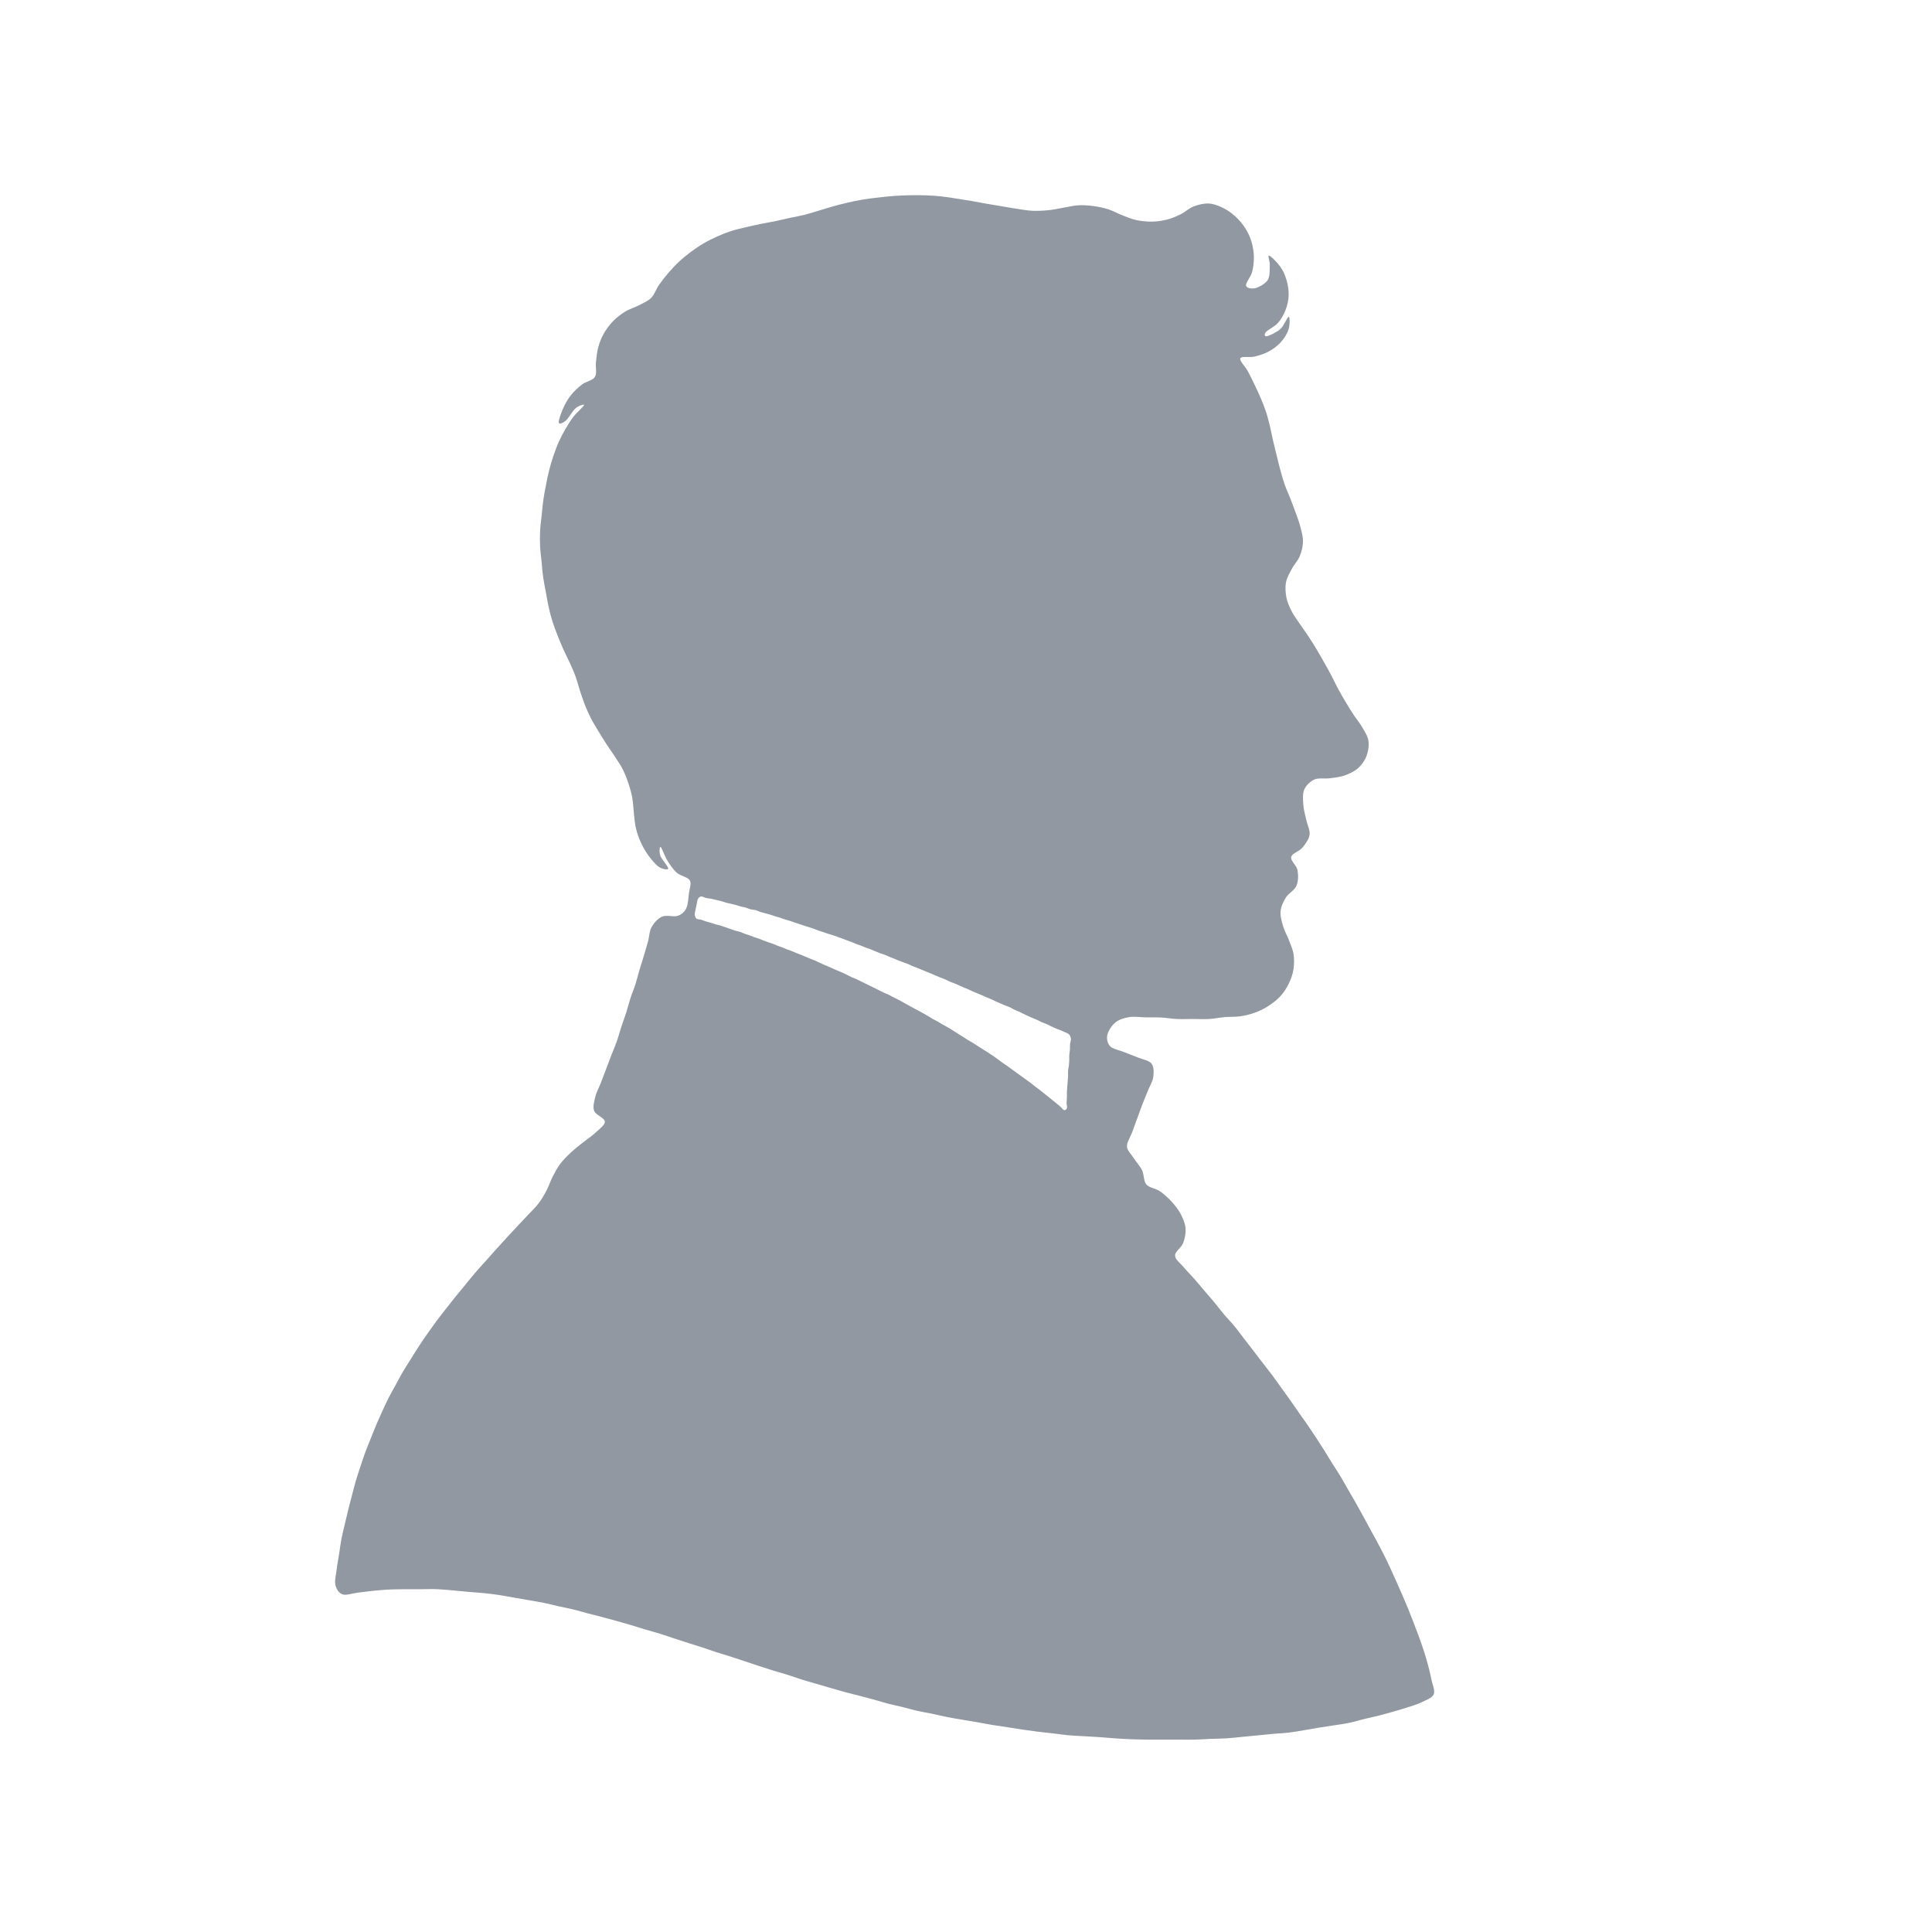
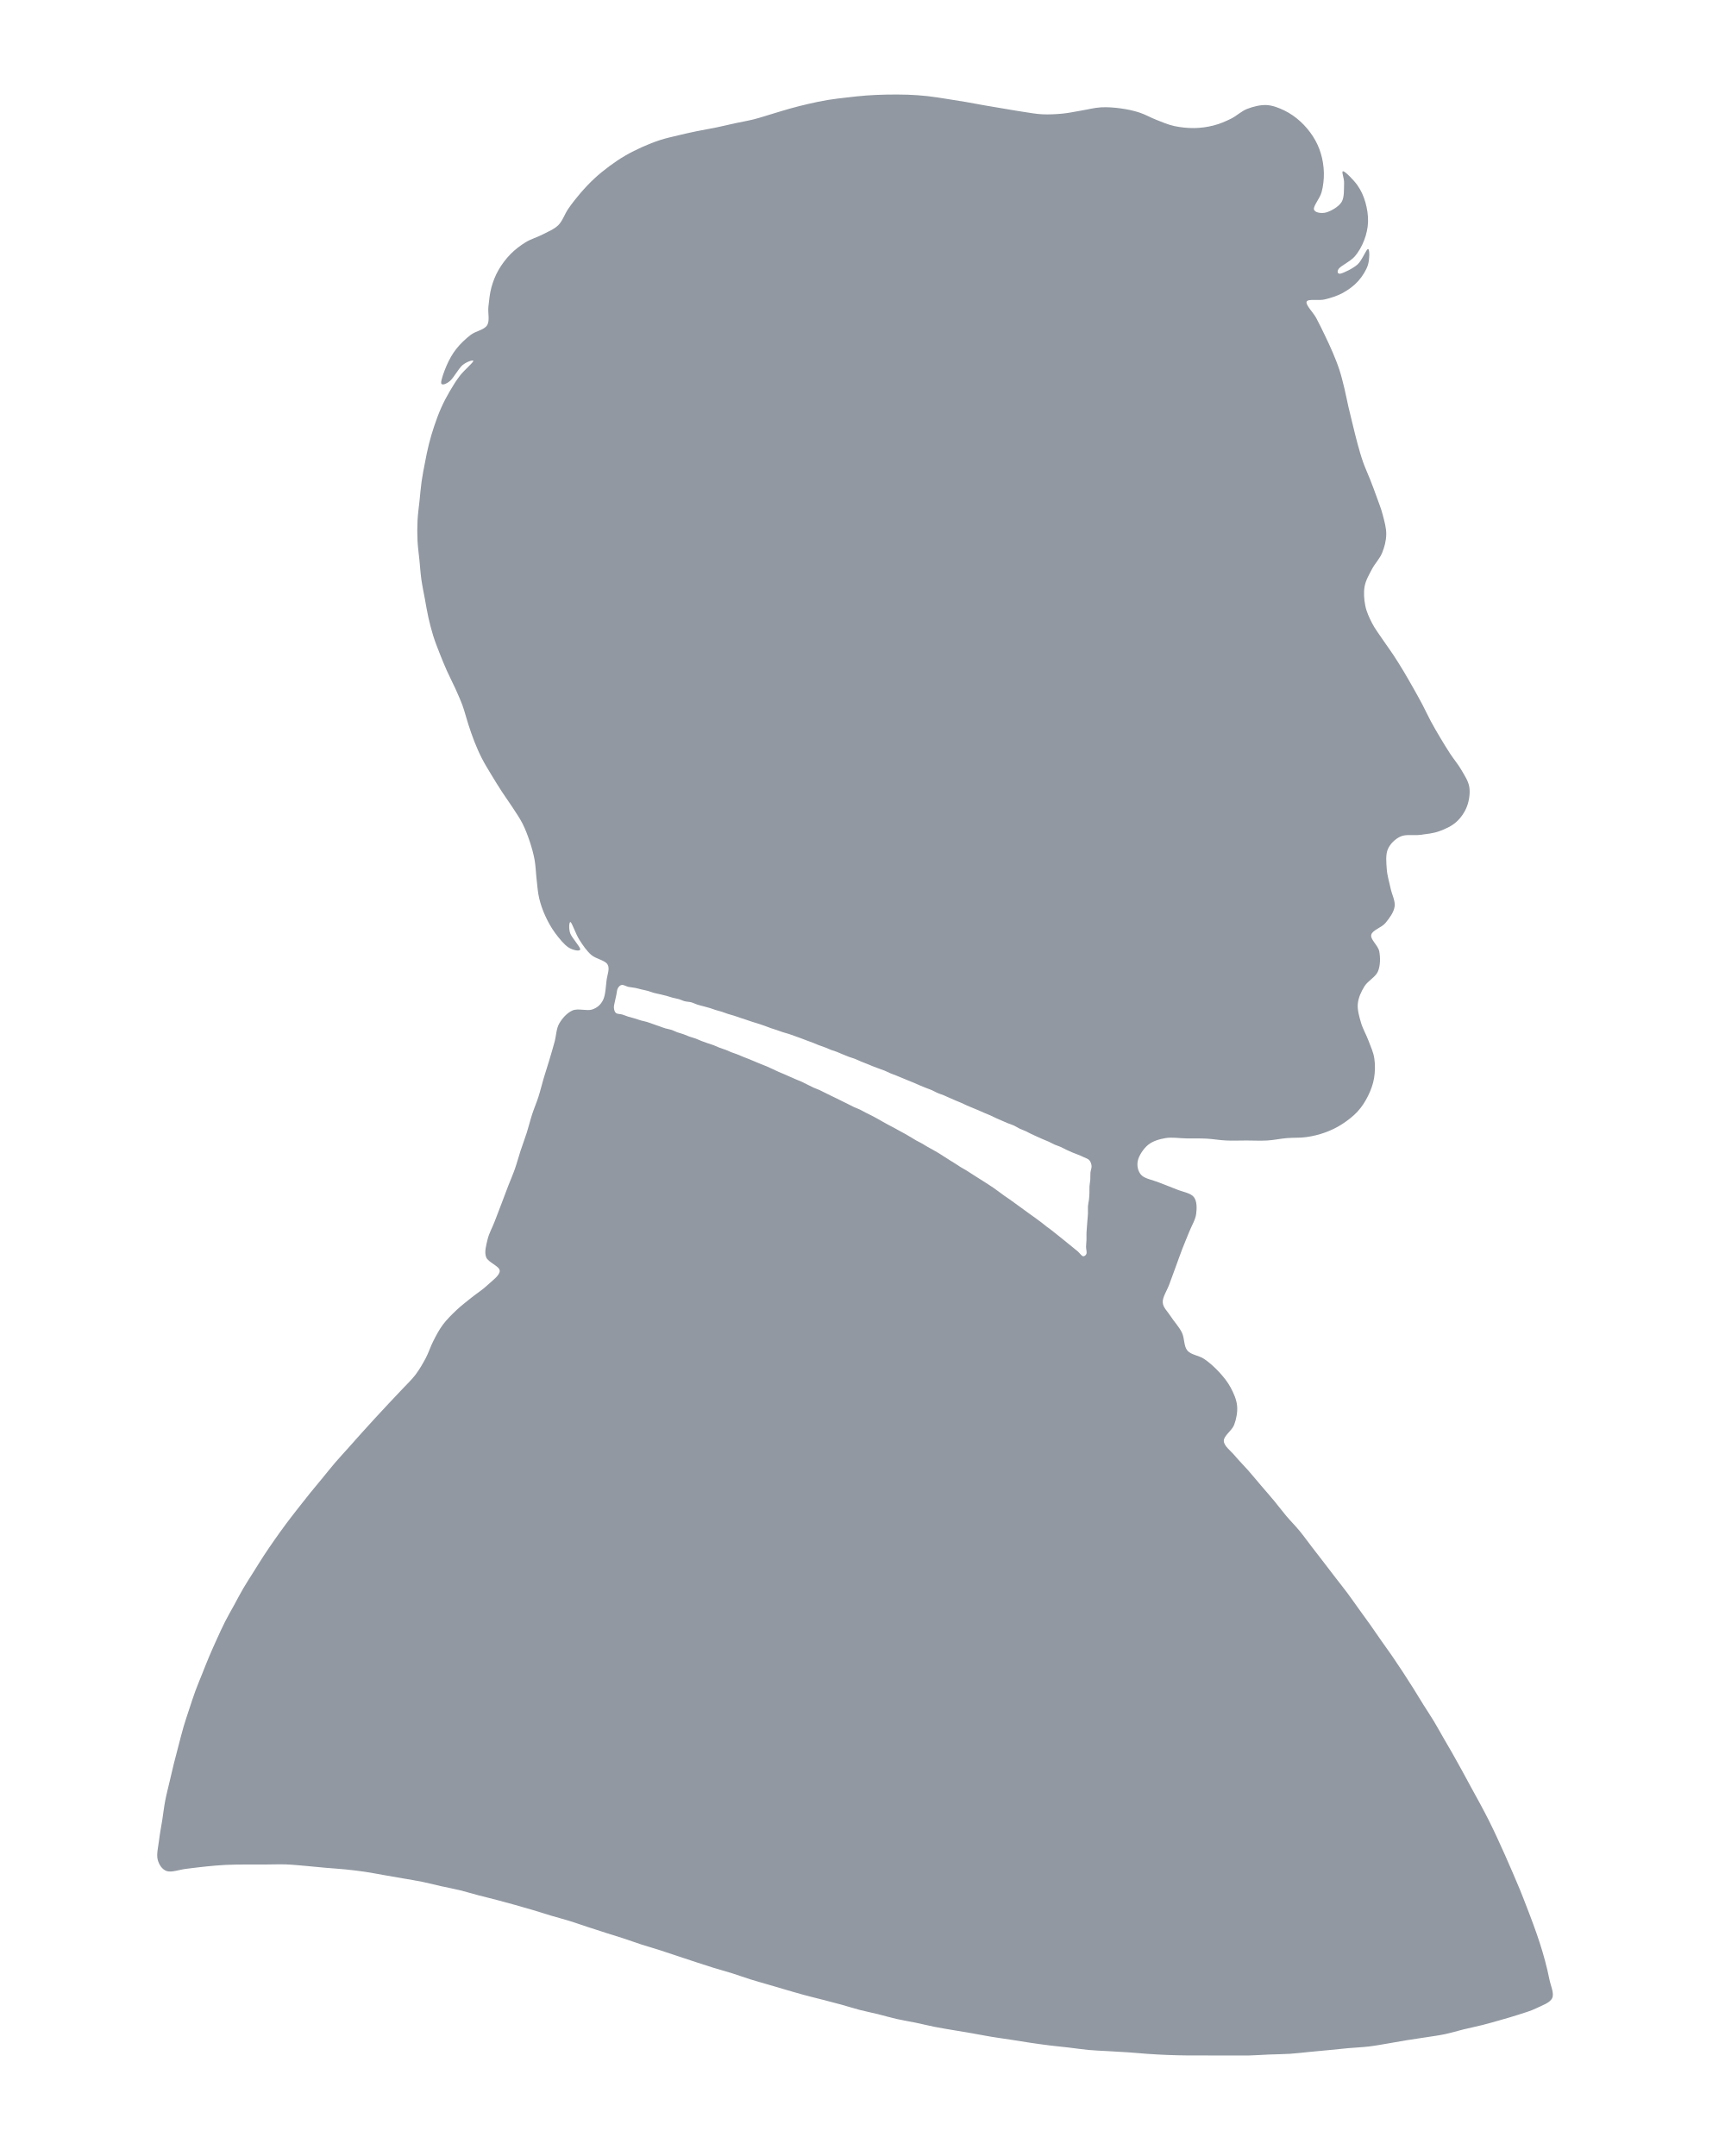
- <svg xmlns="http://www.w3.org/2000/svg" width="256" height="256" viewBox="0 0 256 256">
+ <svg xmlns="http://www.w3.org/2000/svg" width="180" height="225" viewBox="28 16 180 225">
  <g transform="translate(256 0) scale(-1 1)">
    <path d="M 133.277,25.883 C 132.560,25.910 131.895,25.958 131.219,26.031 C 130.543,26.103 129.884,26.218 129.220,26.319 C 128.556,26.421 127.893,26.526 127.233,26.639 C 126.574,26.752 125.931,26.879 125.263,26.996 C 124.594,27.113 123.893,27.229 123.222,27.341 C 122.552,27.453 121.905,27.570 121.239,27.668 C 120.573,27.766 119.911,27.896 119.227,27.928 C 118.544,27.959 117.817,27.923 117.138,27.858 C 116.458,27.793 115.824,27.645 115.152,27.536 C 114.481,27.426 113.788,27.238 113.108,27.200 C 112.428,27.163 111.733,27.221 111.070,27.310 C 110.407,27.400 109.752,27.537 109.128,27.737 C 108.505,27.937 107.938,28.273 107.329,28.509 C 106.720,28.745 106.134,29.009 105.476,29.152 C 104.819,29.295 104.066,29.375 103.382,29.366 C 102.698,29.357 102.014,29.259 101.375,29.096 C 100.736,28.933 100.136,28.678 99.549,28.389 C 98.962,28.100 98.472,27.599 97.855,27.362 C 97.239,27.124 96.496,26.935 95.847,26.964 C 95.199,26.993 94.554,27.253 93.966,27.537 C 93.377,27.822 92.812,28.221 92.317,28.671 C 91.821,29.121 91.351,29.681 90.994,30.239 C 90.636,30.797 90.362,31.384 90.173,32.018 C 89.983,32.651 89.869,33.365 89.856,34.039 C 89.843,34.712 89.923,35.424 90.096,36.058 C 90.268,36.693 90.969,37.494 90.893,37.847 C 90.816,38.200 90.116,38.301 89.635,38.175 C 89.155,38.048 88.325,37.596 88.011,37.088 C 87.696,36.580 87.775,35.664 87.747,35.128 C 87.719,34.592 88.073,33.840 87.844,33.871 C 87.615,33.902 86.757,34.776 86.372,35.311 C 85.986,35.847 85.720,36.444 85.533,37.083 C 85.346,37.722 85.226,38.479 85.247,39.148 C 85.269,39.816 85.425,40.486 85.662,41.095 C 85.899,41.703 86.233,42.310 86.669,42.797 C 87.105,43.283 88.035,43.721 88.277,44.015 C 88.519,44.308 88.446,44.626 88.123,44.557 C 87.801,44.488 86.824,44.027 86.344,43.599 C 85.865,43.171 85.429,41.982 85.247,41.988 C 85.066,41.994 85.084,43.075 85.255,43.632 C 85.426,44.189 85.836,44.841 86.273,45.330 C 86.709,45.819 87.291,46.246 87.875,46.566 C 88.458,46.886 89.145,47.097 89.775,47.249 C 90.404,47.401 91.505,47.156 91.653,47.477 C 91.800,47.798 90.973,48.601 90.661,49.177 C 90.350,49.753 90.070,50.334 89.783,50.932 C 89.496,51.531 89.198,52.156 88.940,52.766 C 88.682,53.377 88.440,53.972 88.237,54.594 C 88.035,55.216 87.879,55.858 87.722,56.500 C 87.566,57.141 87.447,57.798 87.298,58.443 C 87.150,59.088 86.993,59.718 86.832,60.369 C 86.672,61.019 86.511,61.702 86.333,62.345 C 86.155,62.988 85.982,63.612 85.765,64.229 C 85.548,64.845 85.266,65.435 85.029,66.043 C 84.791,66.651 84.560,67.261 84.341,67.877 C 84.122,68.492 83.878,69.087 83.712,69.735 C 83.547,70.383 83.335,71.105 83.347,71.767 C 83.358,72.428 83.534,73.102 83.782,73.705 C 84.030,74.309 84.531,74.808 84.834,75.388 C 85.138,75.969 85.486,76.551 85.603,77.189 C 85.720,77.826 85.665,78.571 85.535,79.213 C 85.405,79.854 85.124,80.455 84.825,81.038 C 84.527,81.620 84.113,82.155 83.743,82.708 C 83.372,83.261 82.968,83.800 82.602,84.355 C 82.236,84.910 81.893,85.463 81.547,86.037 C 81.202,86.611 80.858,87.217 80.530,87.798 C 80.202,88.379 79.885,88.944 79.579,89.523 C 79.273,90.103 79.005,90.698 78.694,91.276 C 78.383,91.853 78.051,92.422 77.713,92.988 C 77.375,93.555 77.037,94.110 76.668,94.674 C 76.298,95.238 75.827,95.792 75.496,96.372 C 75.164,96.951 74.773,97.521 74.678,98.152 C 74.583,98.783 74.698,99.553 74.926,100.158 C 75.154,100.764 75.561,101.354 76.045,101.786 C 76.529,102.218 77.204,102.528 77.829,102.751 C 78.453,102.974 79.124,103.034 79.793,103.124 C 80.462,103.214 81.277,103.041 81.842,103.291 C 82.408,103.542 82.942,104.060 83.184,104.628 C 83.427,105.196 83.344,106.020 83.295,106.701 C 83.247,107.382 83.028,108.064 82.892,108.717 C 82.755,109.370 82.386,110.018 82.476,110.619 C 82.567,111.220 83.026,111.834 83.433,112.324 C 83.839,112.815 84.807,113.067 84.914,113.563 C 85.021,114.058 84.192,114.662 84.075,115.297 C 83.958,115.932 83.957,116.770 84.212,117.373 C 84.468,117.975 85.259,118.352 85.609,118.913 C 85.960,119.474 86.252,120.106 86.315,120.740 C 86.378,121.373 86.171,122.074 85.987,122.714 C 85.804,123.353 85.445,123.955 85.213,124.576 C 84.981,125.197 84.696,125.786 84.596,126.439 C 84.497,127.092 84.508,127.842 84.615,128.494 C 84.723,129.146 84.951,129.767 85.241,130.354 C 85.530,130.940 85.894,131.516 86.352,132.012 C 86.809,132.509 87.419,132.970 87.985,133.334 C 88.550,133.697 89.133,133.971 89.747,134.193 C 90.362,134.415 91.004,134.569 91.670,134.666 C 92.337,134.763 93.063,134.714 93.745,134.774 C 94.426,134.833 95.061,134.981 95.760,135.022 C 96.460,135.064 97.227,135.022 97.944,135.022 C 98.661,135.022 99.370,135.055 100.062,135.022 C 100.755,134.990 101.410,134.865 102.101,134.828 C 102.792,134.792 103.497,134.814 104.210,134.804 C 104.922,134.794 105.710,134.658 106.375,134.770 C 107.040,134.883 107.718,135.086 108.201,135.479 C 108.683,135.871 109.154,136.598 109.270,137.124 C 109.387,137.650 109.262,138.256 108.899,138.634 C 108.536,139.012 107.708,139.143 107.094,139.392 C 106.480,139.640 105.827,139.872 105.216,140.127 C 104.604,140.382 103.765,140.494 103.426,140.922 C 103.087,141.350 103.106,142.096 103.184,142.696 C 103.262,143.295 103.654,143.914 103.895,144.520 C 104.136,145.127 104.392,145.716 104.630,146.335 C 104.868,146.953 105.096,147.608 105.324,148.230 C 105.553,148.852 105.776,149.456 106.001,150.069 C 106.225,150.682 106.697,151.360 106.670,151.911 C 106.643,152.461 106.172,152.846 105.839,153.372 C 105.506,153.898 104.961,154.472 104.671,155.067 C 104.381,155.662 104.487,156.485 104.099,156.944 C 103.711,157.403 102.896,157.448 102.344,157.822 C 101.793,158.195 101.251,158.688 100.791,159.185 C 100.331,159.682 99.898,160.217 99.585,160.804 C 99.271,161.391 98.972,162.059 98.911,162.708 C 98.850,163.357 98.989,164.088 99.221,164.698 C 99.452,165.308 100.309,165.835 100.299,166.369 C 100.289,166.904 99.583,167.392 99.160,167.904 C 98.737,168.416 98.222,168.917 97.760,169.443 C 97.299,169.969 96.841,170.528 96.389,171.058 C 95.938,171.588 95.486,172.096 95.050,172.622 C 94.614,173.148 94.214,173.689 93.772,174.212 C 93.330,174.735 92.837,175.226 92.396,175.761 C 91.955,176.295 91.545,176.874 91.126,177.418 C 90.708,177.961 90.297,178.487 89.885,179.023 C 89.473,179.558 89.066,180.096 88.654,180.631 C 88.242,181.167 87.816,181.697 87.413,182.236 C 87.011,182.776 86.637,183.317 86.239,183.869 C 85.841,184.421 85.418,184.995 85.026,185.550 C 84.634,186.104 84.268,186.648 83.884,187.195 C 83.501,187.743 83.103,188.285 82.725,188.834 C 82.347,189.384 81.979,189.938 81.615,190.493 C 81.251,191.049 80.899,191.598 80.541,192.167 C 80.183,192.736 79.826,193.337 79.469,193.906 C 79.113,194.476 78.744,195.019 78.403,195.584 C 78.061,196.148 77.749,196.726 77.420,197.296 C 77.091,197.866 76.758,198.423 76.429,199.004 C 76.099,199.584 75.763,200.194 75.442,200.778 C 75.121,201.362 74.817,201.932 74.503,202.508 C 74.189,203.084 73.867,203.657 73.557,204.235 C 73.248,204.813 72.939,205.392 72.645,205.976 C 72.351,206.561 72.075,207.142 71.795,207.743 C 71.514,208.344 71.231,208.976 70.961,209.581 C 70.692,210.186 70.435,210.775 70.177,211.375 C 69.918,211.974 69.658,212.572 69.411,213.176 C 69.164,213.780 68.930,214.390 68.695,214.999 C 68.460,215.608 68.227,216.207 68.001,216.830 C 67.775,217.453 67.541,218.106 67.338,218.739 C 67.134,219.371 66.947,219.989 66.779,220.626 C 66.610,221.262 66.451,221.909 66.326,222.557 C 66.202,223.206 65.802,224.013 66.030,224.517 C 66.258,225.021 67.111,225.294 67.696,225.583 C 68.280,225.871 68.917,226.043 69.539,226.248 C 70.160,226.453 70.793,226.630 71.425,226.811 C 72.056,226.992 72.688,227.172 73.327,227.334 C 73.966,227.496 74.609,227.623 75.260,227.782 C 75.911,227.941 76.574,228.149 77.234,228.287 C 77.894,228.426 78.555,228.509 79.218,228.614 C 79.881,228.718 80.549,228.809 81.211,228.917 C 81.873,229.024 82.527,229.150 83.188,229.260 C 83.849,229.369 84.493,229.493 85.177,229.574 C 85.860,229.654 86.598,229.682 87.289,229.744 C 87.980,229.806 88.645,229.880 89.324,229.946 C 90.003,230.012 90.684,230.074 91.363,230.139 C 92.043,230.203 92.703,230.289 93.402,230.334 C 94.100,230.379 94.849,230.380 95.553,230.409 C 96.258,230.438 96.932,230.492 97.631,230.509 C 98.330,230.525 99.044,230.509 99.750,230.509 C 100.456,230.509 101.162,230.509 101.869,230.509 C 102.575,230.509 103.274,230.517 103.987,230.508 C 104.701,230.500 105.444,230.485 106.149,230.457 C 106.855,230.430 107.534,230.390 108.221,230.343 C 108.908,230.297 109.586,230.228 110.273,230.181 C 110.959,230.133 111.652,230.100 112.341,230.059 C 113.031,230.018 113.717,229.998 114.408,229.934 C 115.099,229.871 115.802,229.760 116.486,229.680 C 117.170,229.601 117.841,229.540 118.512,229.456 C 119.184,229.373 119.851,229.278 120.516,229.179 C 121.182,229.081 121.841,228.968 122.505,228.866 C 123.169,228.763 123.829,228.677 124.500,228.566 C 125.171,228.456 125.863,228.317 126.532,228.200 C 127.201,228.084 127.853,227.981 128.513,227.867 C 129.172,227.754 129.835,227.649 130.488,227.520 C 131.140,227.390 131.769,227.230 132.430,227.093 C 133.090,226.956 133.793,226.846 134.449,226.697 C 135.105,226.549 135.722,226.361 136.363,226.203 C 137.004,226.046 137.658,225.918 138.295,225.753 C 138.933,225.587 139.555,225.383 140.189,225.209 C 140.823,225.034 141.452,224.874 142.100,224.706 C 142.747,224.538 143.429,224.376 144.074,224.201 C 144.719,224.027 145.338,223.843 145.968,223.660 C 146.599,223.478 147.228,223.290 147.858,223.105 C 148.487,222.921 149.122,222.747 149.747,222.551 C 150.372,222.356 150.974,222.130 151.609,221.931 C 152.244,221.732 152.918,221.553 153.554,221.357 C 154.190,221.161 154.801,220.957 155.423,220.754 C 156.045,220.551 156.666,220.343 157.287,220.137 C 157.908,219.932 158.517,219.723 159.150,219.520 C 159.783,219.318 160.454,219.128 161.086,218.923 C 161.718,218.718 162.321,218.494 162.943,218.291 C 163.565,218.087 164.194,217.900 164.818,217.701 C 165.441,217.502 166.064,217.300 166.686,217.096 C 167.307,216.892 167.913,216.675 168.549,216.478 C 169.184,216.281 169.861,216.106 170.499,215.916 C 171.137,215.726 171.749,215.524 172.378,215.336 C 173.006,215.149 173.638,214.970 174.271,214.793 C 174.904,214.616 175.539,214.443 176.176,214.275 C 176.813,214.108 177.446,213.958 178.093,213.788 C 178.739,213.618 179.404,213.414 180.055,213.255 C 180.707,213.097 181.354,212.981 182.001,212.836 C 182.647,212.692 183.282,212.520 183.933,212.387 C 184.584,212.253 185.239,212.154 185.907,212.036 C 186.576,211.919 187.275,211.799 187.944,211.683 C 188.613,211.567 189.255,211.439 189.921,211.340 C 190.586,211.242 191.259,211.162 191.937,211.093 C 192.615,211.023 193.305,210.985 193.987,210.925 C 194.668,210.865 195.334,210.792 196.026,210.733 C 196.718,210.674 197.441,210.596 198.141,210.571 C 198.840,210.545 199.522,210.578 200.222,210.579 C 200.922,210.581 201.637,210.573 202.341,210.579 C 203.044,210.586 203.750,210.586 204.443,210.620 C 205.135,210.655 205.805,210.716 206.493,210.785 C 207.182,210.853 207.891,210.950 208.575,211.031 C 209.258,211.111 210.100,211.431 210.596,211.266 C 211.092,211.102 211.419,210.588 211.552,210.041 C 211.685,209.495 211.476,208.671 211.395,207.987 C 211.315,207.304 211.174,206.613 211.069,205.940 C 210.964,205.266 210.890,204.601 210.765,203.946 C 210.641,203.292 210.473,202.655 210.323,202.011 C 210.173,201.367 210.025,200.722 209.866,200.081 C 209.707,199.441 209.540,198.814 209.370,198.168 C 209.200,197.521 209.033,196.841 208.845,196.202 C 208.658,195.563 208.449,194.954 208.244,194.332 C 208.039,193.711 207.840,193.087 207.615,192.474 C 207.390,191.861 207.136,191.260 206.893,190.654 C 206.651,190.048 206.419,189.449 206.160,188.839 C 205.902,188.229 205.618,187.597 205.343,186.994 C 205.067,186.391 204.804,185.805 204.507,185.221 C 204.211,184.638 203.878,184.069 203.563,183.494 C 203.248,182.918 202.955,182.344 202.617,181.767 C 202.279,181.190 201.892,180.601 201.535,180.032 C 201.178,179.463 200.839,178.908 200.475,178.352 C 200.111,177.796 199.734,177.246 199.351,176.698 C 198.968,176.151 198.578,175.606 198.177,175.066 C 197.775,174.526 197.364,174.001 196.942,173.459 C 196.519,172.917 196.075,172.352 195.641,171.814 C 195.207,171.277 194.768,170.758 194.338,170.235 C 193.907,169.712 193.502,169.194 193.059,168.676 C 192.616,168.159 192.134,167.642 191.677,167.130 C 191.221,166.618 190.781,166.119 190.318,165.604 C 189.854,165.089 189.371,164.555 188.897,164.040 C 188.423,163.524 187.952,163.018 187.476,162.509 C 187.000,162.000 186.510,161.492 186.039,160.986 C 185.568,160.480 185.060,160.014 184.649,159.472 C 184.239,158.931 183.887,158.322 183.575,157.734 C 183.264,157.146 183.081,156.526 182.782,155.944 C 182.483,155.361 182.184,154.775 181.782,154.239 C 181.380,153.703 180.869,153.198 180.371,152.727 C 179.873,152.256 179.333,151.848 178.796,151.415 C 178.258,150.982 177.636,150.594 177.146,150.128 C 176.655,149.661 175.833,149.102 175.854,148.615 C 175.874,148.128 177.058,147.752 177.269,147.206 C 177.480,146.660 177.266,145.953 177.121,145.338 C 176.976,144.723 176.640,144.135 176.400,143.518 C 176.160,142.900 175.914,142.253 175.678,141.634 C 175.442,141.014 175.220,140.411 174.985,139.802 C 174.750,139.193 174.485,138.596 174.269,137.980 C 174.052,137.363 173.892,136.734 173.685,136.103 C 173.479,135.471 173.230,134.825 173.029,134.192 C 172.827,133.558 172.680,132.923 172.477,132.301 C 172.275,131.679 172.013,131.081 171.813,130.457 C 171.613,129.834 171.464,129.189 171.278,128.560 C 171.092,127.931 170.887,127.320 170.696,126.682 C 170.505,126.044 170.307,125.377 170.132,124.733 C 169.957,124.088 169.960,123.363 169.646,122.815 C 169.332,122.268 168.823,121.692 168.250,121.448 C 167.677,121.204 166.738,121.535 166.207,121.352 C 165.676,121.169 165.316,120.855 165.066,120.349 C 164.816,119.843 164.784,118.931 164.707,118.314 C 164.631,117.697 164.339,117.091 164.606,116.646 C 164.873,116.202 165.818,116.081 166.311,115.647 C 166.803,115.214 167.203,114.615 167.561,114.046 C 167.919,113.477 168.300,112.343 168.457,112.234 C 168.614,112.125 168.669,112.918 168.502,113.392 C 168.336,113.866 167.426,114.832 167.457,115.078 C 167.489,115.324 168.253,115.156 168.691,114.868 C 169.129,114.581 169.684,113.899 170.086,113.352 C 170.487,112.806 170.823,112.192 171.099,111.589 C 171.375,110.986 171.589,110.372 171.740,109.735 C 171.891,109.098 171.926,108.432 172.006,107.766 C 172.085,107.100 172.097,106.394 172.216,105.737 C 172.336,105.081 172.511,104.458 172.720,103.827 C 172.930,103.197 173.174,102.549 173.473,101.956 C 173.772,101.363 174.154,100.825 174.513,100.268 C 174.873,99.711 175.271,99.169 175.633,98.613 C 175.994,98.056 176.338,97.503 176.683,96.929 C 177.028,96.355 177.400,95.760 177.704,95.169 C 178.007,94.577 178.263,93.988 178.504,93.381 C 178.745,92.775 178.947,92.152 179.151,91.530 C 179.355,90.909 179.506,90.265 179.729,89.651 C 179.952,89.037 180.219,88.452 180.490,87.847 C 180.762,87.243 181.088,86.629 181.358,86.024 C 181.628,85.419 181.873,84.824 182.111,84.217 C 182.349,83.609 182.590,83.002 182.787,82.378 C 182.983,81.753 183.146,81.114 183.292,80.468 C 183.439,79.822 183.542,79.170 183.665,78.504 C 183.788,77.838 183.936,77.143 184.031,76.472 C 184.125,75.801 184.164,75.150 184.231,74.479 C 184.298,73.807 184.398,73.135 184.432,72.443 C 184.465,71.751 184.466,71.020 184.432,70.324 C 184.397,69.628 184.295,68.949 184.224,68.269 C 184.153,67.588 184.099,66.901 184.005,66.241 C 183.912,65.581 183.788,64.954 183.661,64.307 C 183.535,63.660 183.410,62.999 183.248,62.360 C 183.087,61.720 182.904,61.100 182.692,60.471 C 182.480,59.842 182.245,59.190 181.975,58.585 C 181.706,57.980 181.407,57.408 181.075,56.839 C 180.742,56.270 180.392,55.700 179.981,55.173 C 179.570,54.647 178.651,53.860 178.611,53.681 C 178.570,53.503 179.334,53.759 179.738,54.104 C 180.142,54.448 180.666,55.434 181.037,55.749 C 181.407,56.064 181.903,56.266 181.961,55.993 C 182.018,55.721 181.644,54.712 181.382,54.114 C 181.119,53.517 180.802,52.937 180.385,52.408 C 179.968,51.880 179.415,51.355 178.880,50.945 C 178.345,50.535 177.482,50.439 177.175,49.948 C 176.867,49.458 177.110,48.658 177.035,48.002 C 176.961,47.345 176.901,46.645 176.727,46.010 C 176.553,45.376 176.323,44.776 175.992,44.196 C 175.661,43.616 175.215,43.018 174.740,42.532 C 174.265,42.045 173.705,41.621 173.141,41.276 C 172.578,40.931 171.928,40.760 171.360,40.461 C 170.791,40.162 170.173,39.929 169.730,39.484 C 169.287,39.039 169.087,38.348 168.702,37.791 C 168.317,37.233 167.873,36.664 167.420,36.139 C 166.967,35.613 166.487,35.104 165.985,34.637 C 165.482,34.170 164.945,33.736 164.405,33.336 C 163.865,32.935 163.321,32.568 162.743,32.233 C 162.165,31.897 161.543,31.591 160.938,31.321 C 160.332,31.051 159.735,30.814 159.112,30.613 C 158.489,30.413 157.841,30.272 157.198,30.117 C 156.556,29.962 155.910,29.818 155.259,29.683 C 154.609,29.549 153.955,29.448 153.294,29.311 C 152.634,29.175 151.955,29.006 151.297,28.863 C 150.639,28.720 149.988,28.614 149.348,28.453 C 148.709,28.291 148.089,28.082 147.460,27.896 C 146.831,27.709 146.208,27.509 145.574,27.333 C 144.940,27.158 144.312,26.995 143.657,26.845 C 143.002,26.696 142.314,26.548 141.644,26.436 C 140.973,26.324 140.307,26.252 139.633,26.174 C 138.959,26.096 138.286,26.017 137.600,25.967 C 136.915,25.917 136.241,25.887 135.520,25.873 C 134.800,25.859 133.994,25.857 133.277,25.883 Z M 163.114,118.787 C 163.300,118.812 163.437,118.969 163.532,119.139 C 163.627,119.309 163.634,119.585 163.683,119.808 C 163.733,120.032 163.786,120.254 163.829,120.480 C 163.871,120.706 163.956,120.961 163.939,121.166 C 163.922,121.372 163.873,121.597 163.727,121.716 C 163.581,121.834 163.279,121.812 163.062,121.877 C 162.845,121.942 162.640,122.037 162.424,122.105 C 162.208,122.173 161.984,122.220 161.767,122.285 C 161.550,122.349 161.332,122.433 161.121,122.494 C 160.911,122.554 160.712,122.585 160.502,122.648 C 160.292,122.710 160.075,122.795 159.862,122.869 C 159.649,122.943 159.435,123.017 159.222,123.092 C 159.009,123.166 158.800,123.252 158.583,123.316 C 158.366,123.381 158.126,123.411 157.918,123.479 C 157.711,123.547 157.542,123.650 157.337,123.725 C 157.133,123.800 156.902,123.853 156.690,123.928 C 156.477,124.004 156.274,124.103 156.061,124.178 C 155.848,124.254 155.625,124.305 155.414,124.382 C 155.202,124.460 154.993,124.564 154.790,124.643 C 154.586,124.722 154.400,124.783 154.194,124.855 C 153.988,124.926 153.763,124.992 153.552,125.072 C 153.341,125.152 153.139,125.253 152.929,125.334 C 152.718,125.415 152.499,125.476 152.289,125.556 C 152.078,125.637 151.869,125.740 151.666,125.819 C 151.463,125.898 151.273,125.952 151.070,126.031 C 150.867,126.110 150.656,126.208 150.447,126.292 C 150.238,126.377 150.025,126.454 149.816,126.538 C 149.607,126.623 149.401,126.713 149.193,126.800 C 148.985,126.887 148.770,126.976 148.568,127.058 C 148.366,127.140 148.182,127.206 147.981,127.292 C 147.781,127.377 147.571,127.478 147.366,127.572 C 147.161,127.667 146.959,127.768 146.753,127.859 C 146.546,127.951 146.336,128.032 146.129,128.121 C 145.922,128.211 145.710,128.307 145.510,128.395 C 145.311,128.483 145.133,128.563 144.932,128.648 C 144.732,128.733 144.513,128.813 144.307,128.907 C 144.102,129.001 143.904,129.111 143.702,129.211 C 143.499,129.312 143.292,129.420 143.093,129.510 C 142.894,129.599 142.707,129.657 142.508,129.746 C 142.309,129.836 142.103,129.947 141.901,130.047 C 141.698,130.147 141.496,130.248 141.293,130.347 C 141.090,130.446 140.885,130.541 140.682,130.640 C 140.479,130.739 140.271,130.844 140.075,130.941 C 139.880,131.038 139.704,131.126 139.509,131.223 C 139.313,131.321 139.107,131.432 138.903,131.527 C 138.698,131.621 138.484,131.693 138.280,131.790 C 138.076,131.887 137.881,132.006 137.680,132.109 C 137.479,132.212 137.267,132.310 137.072,132.410 C 136.878,132.510 136.705,132.602 136.513,132.708 C 136.321,132.814 136.118,132.933 135.920,133.044 C 135.722,133.155 135.524,133.267 135.325,133.375 C 135.126,133.482 134.923,133.582 134.723,133.690 C 134.524,133.797 134.321,133.915 134.128,134.020 C 133.936,134.126 133.761,134.214 133.570,134.322 C 133.379,134.429 133.176,134.549 132.981,134.665 C 132.785,134.782 132.593,134.907 132.395,135.019 C 132.197,135.130 131.992,135.224 131.794,135.335 C 131.596,135.447 131.398,135.578 131.208,135.687 C 131.018,135.797 130.843,135.886 130.652,135.994 C 130.461,136.102 130.256,136.216 130.061,136.334 C 129.866,136.452 129.675,136.580 129.482,136.704 C 129.289,136.827 129.096,136.951 128.903,137.073 C 128.709,137.195 128.507,137.315 128.320,137.434 C 128.134,137.553 127.971,137.670 127.783,137.785 C 127.595,137.901 127.387,138.008 127.192,138.127 C 126.997,138.245 126.806,138.373 126.613,138.496 C 126.420,138.620 126.228,138.743 126.034,138.866 C 125.841,138.988 125.641,139.113 125.454,139.232 C 125.267,139.350 125.100,139.456 124.914,139.577 C 124.728,139.698 124.529,139.826 124.339,139.958 C 124.150,140.089 123.963,140.228 123.776,140.364 C 123.589,140.501 123.398,140.649 123.215,140.778 C 123.033,140.908 122.866,141.014 122.683,141.142 C 122.500,141.270 122.306,141.411 122.119,141.547 C 121.931,141.683 121.744,141.820 121.556,141.956 C 121.369,142.093 121.181,142.229 120.994,142.365 C 120.806,142.502 120.613,142.643 120.431,142.774 C 120.249,142.904 120.085,143.018 119.904,143.150 C 119.723,143.282 119.529,143.424 119.344,143.565 C 119.159,143.707 118.978,143.859 118.792,144.002 C 118.607,144.144 118.418,144.276 118.233,144.418 C 118.048,144.561 117.860,144.716 117.683,144.857 C 117.506,144.999 117.346,145.125 117.170,145.267 C 116.993,145.410 116.805,145.565 116.622,145.713 C 116.440,145.861 116.257,146.009 116.074,146.157 C 115.892,146.306 115.707,146.448 115.527,146.604 C 115.348,146.761 115.149,147.057 114.999,147.096 C 114.849,147.134 114.683,146.997 114.628,146.835 C 114.574,146.673 114.674,146.364 114.674,146.127 C 114.674,145.890 114.635,145.655 114.628,145.414 C 114.620,145.173 114.636,144.923 114.628,144.682 C 114.620,144.441 114.596,144.199 114.579,143.970 C 114.563,143.741 114.544,143.537 114.526,143.309 C 114.508,143.080 114.482,142.839 114.474,142.599 C 114.465,142.358 114.491,142.103 114.474,141.867 C 114.456,141.630 114.392,141.412 114.367,141.179 C 114.341,140.946 114.328,140.699 114.319,140.467 C 114.311,140.234 114.328,140.016 114.313,139.786 C 114.298,139.556 114.246,139.326 114.229,139.089 C 114.213,138.852 114.236,138.598 114.214,138.363 C 114.192,138.128 114.078,137.894 114.097,137.680 C 114.116,137.466 114.198,137.231 114.329,137.080 C 114.461,136.929 114.690,136.870 114.886,136.774 C 115.082,136.677 115.297,136.589 115.505,136.503 C 115.714,136.416 115.928,136.345 116.136,136.257 C 116.343,136.170 116.548,136.074 116.752,135.978 C 116.956,135.881 117.160,135.764 117.359,135.677 C 117.559,135.589 117.750,135.540 117.950,135.453 C 118.149,135.365 118.352,135.245 118.557,135.151 C 118.762,135.058 118.973,134.979 119.180,134.890 C 119.387,134.800 119.600,134.704 119.798,134.614 C 119.997,134.524 120.176,134.445 120.372,134.351 C 120.569,134.256 120.773,134.140 120.978,134.045 C 121.183,133.951 121.398,133.882 121.602,133.785 C 121.805,133.687 121.994,133.554 122.199,133.460 C 122.404,133.366 122.630,133.303 122.833,133.222 C 123.035,133.141 123.212,133.059 123.412,132.972 C 123.612,132.886 123.827,132.795 124.032,132.701 C 124.237,132.608 124.437,132.501 124.643,132.409 C 124.849,132.317 125.060,132.239 125.268,132.150 C 125.475,132.061 125.686,131.961 125.886,131.876 C 126.086,131.790 126.268,131.719 126.469,131.635 C 126.671,131.552 126.887,131.464 127.093,131.373 C 127.299,131.282 127.501,131.179 127.707,131.089 C 127.913,130.998 128.124,130.917 128.331,130.829 C 128.539,130.740 128.752,130.646 128.951,130.558 C 129.151,130.470 129.326,130.383 129.528,130.301 C 129.730,130.219 129.955,130.155 130.163,130.066 C 130.370,129.977 130.563,129.856 130.770,129.766 C 130.977,129.676 131.193,129.608 131.402,129.525 C 131.612,129.442 131.827,129.352 132.027,129.267 C 132.228,129.182 132.405,129.098 132.605,129.013 C 132.806,128.928 133.023,128.844 133.232,128.759 C 133.441,128.673 133.649,128.587 133.857,128.500 C 134.065,128.414 134.273,128.326 134.482,128.242 C 134.691,128.158 134.912,128.083 135.113,127.999 C 135.314,127.914 135.485,127.817 135.687,127.735 C 135.888,127.652 136.111,127.581 136.323,127.502 C 136.534,127.424 136.746,127.347 136.956,127.264 C 137.166,127.181 137.372,127.090 137.581,127.006 C 137.790,126.921 138.009,126.840 138.210,126.757 C 138.411,126.673 138.584,126.581 138.788,126.502 C 138.991,126.424 139.219,126.365 139.430,126.287 C 139.642,126.209 139.849,126.119 140.057,126.033 C 140.265,125.947 140.476,125.847 140.680,125.770 C 140.884,125.692 141.075,125.645 141.279,125.568 C 141.483,125.491 141.693,125.388 141.904,125.308 C 142.114,125.227 142.332,125.163 142.542,125.082 C 142.753,125.001 142.957,124.905 143.167,124.823 C 143.377,124.741 143.598,124.666 143.802,124.590 C 144.007,124.514 144.188,124.441 144.392,124.365 C 144.597,124.289 144.816,124.210 145.029,124.134 C 145.241,124.058 145.452,123.979 145.667,123.909 C 145.883,123.839 146.104,123.786 146.320,123.716 C 146.535,123.647 146.752,123.562 146.959,123.493 C 147.166,123.423 147.355,123.370 147.561,123.298 C 147.767,123.226 147.982,123.136 148.195,123.060 C 148.407,122.984 148.622,122.913 148.837,122.843 C 149.052,122.773 149.270,122.712 149.486,122.642 C 149.701,122.573 149.921,122.495 150.128,122.426 C 150.335,122.357 150.523,122.299 150.730,122.229 C 150.937,122.160 151.154,122.076 151.370,122.008 C 151.586,121.939 151.808,121.887 152.023,121.818 C 152.239,121.749 152.447,121.662 152.662,121.593 C 152.878,121.525 153.108,121.471 153.317,121.406 C 153.526,121.341 153.706,121.266 153.915,121.202 C 154.124,121.137 154.353,121.080 154.572,121.020 C 154.791,120.960 155.015,120.912 155.230,120.843 C 155.446,120.773 155.644,120.662 155.863,120.603 C 156.083,120.544 156.335,120.544 156.548,120.490 C 156.761,120.435 156.932,120.338 157.143,120.276 C 157.353,120.215 157.591,120.179 157.810,120.121 C 158.030,120.062 158.242,119.985 158.461,119.925 C 158.681,119.865 158.903,119.814 159.126,119.761 C 159.348,119.709 159.583,119.668 159.795,119.610 C 160.006,119.551 160.184,119.471 160.396,119.412 C 160.607,119.353 160.842,119.310 161.064,119.257 C 161.286,119.204 161.503,119.139 161.728,119.094 C 161.954,119.050 162.187,119.042 162.417,118.991 C 162.648,118.940 162.928,118.762 163.114,118.787 Z" fill="#9198a1" fill-rule="evenodd" />
  </g>
</svg>
